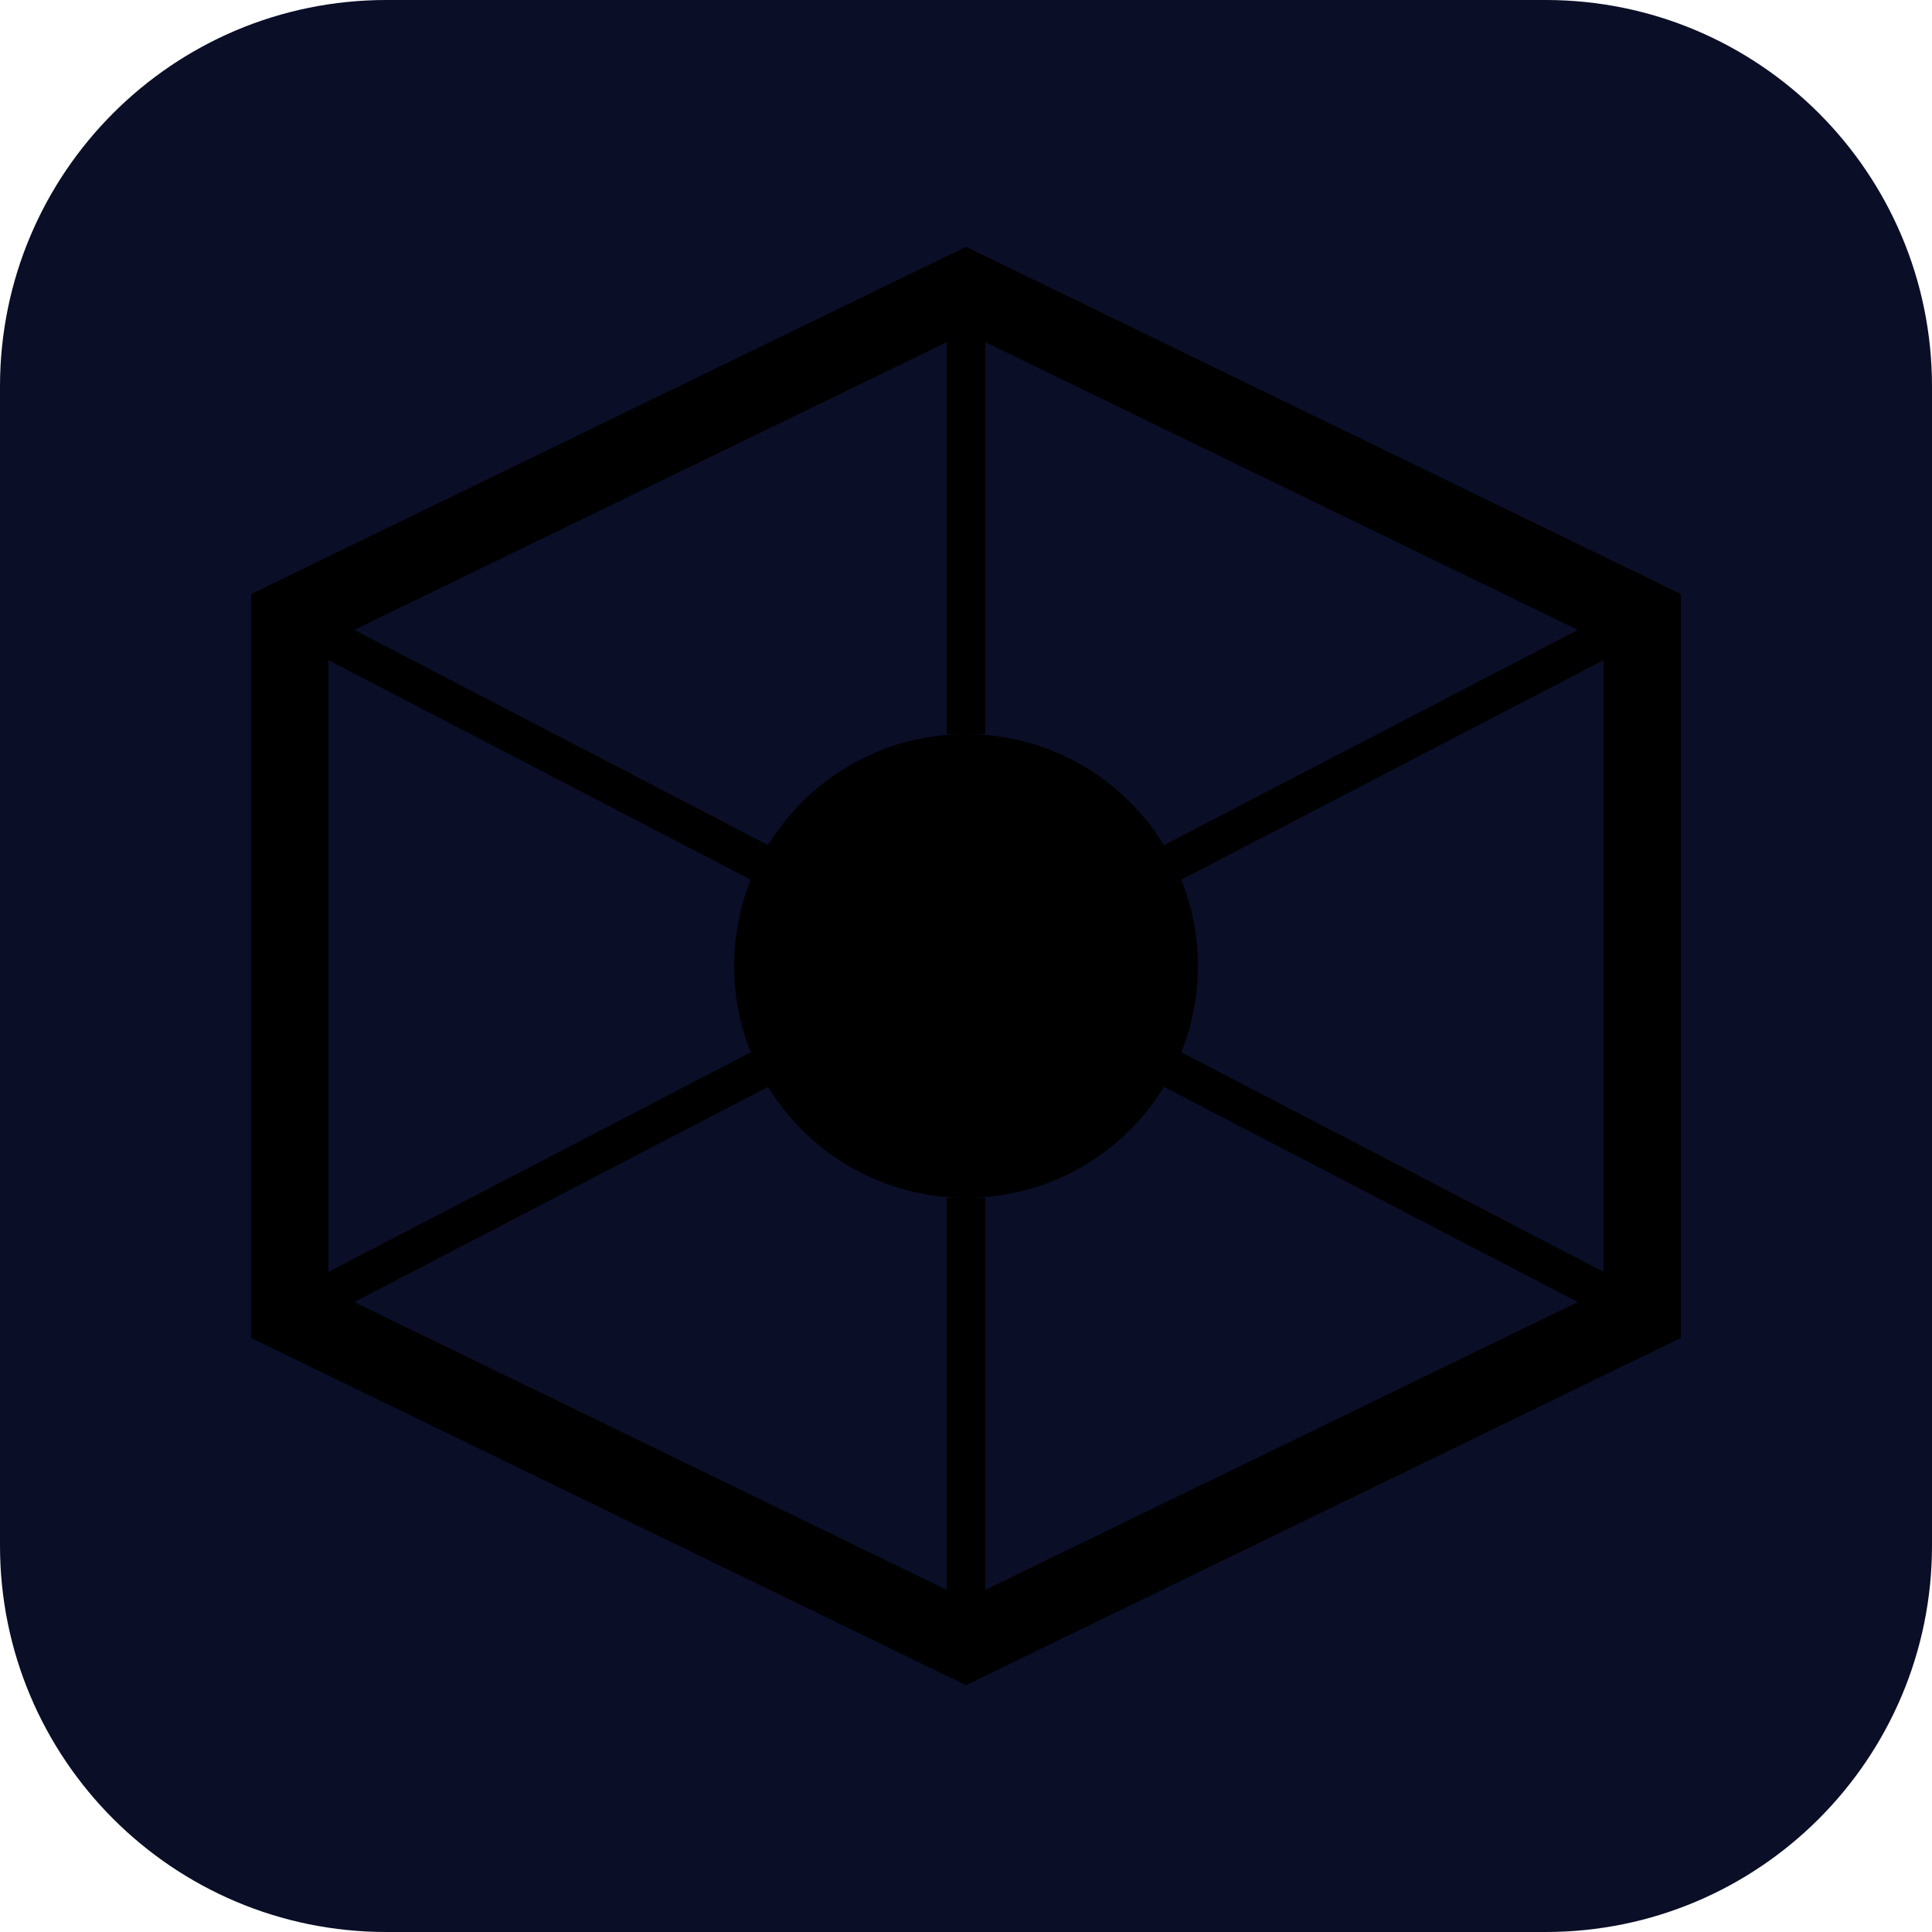
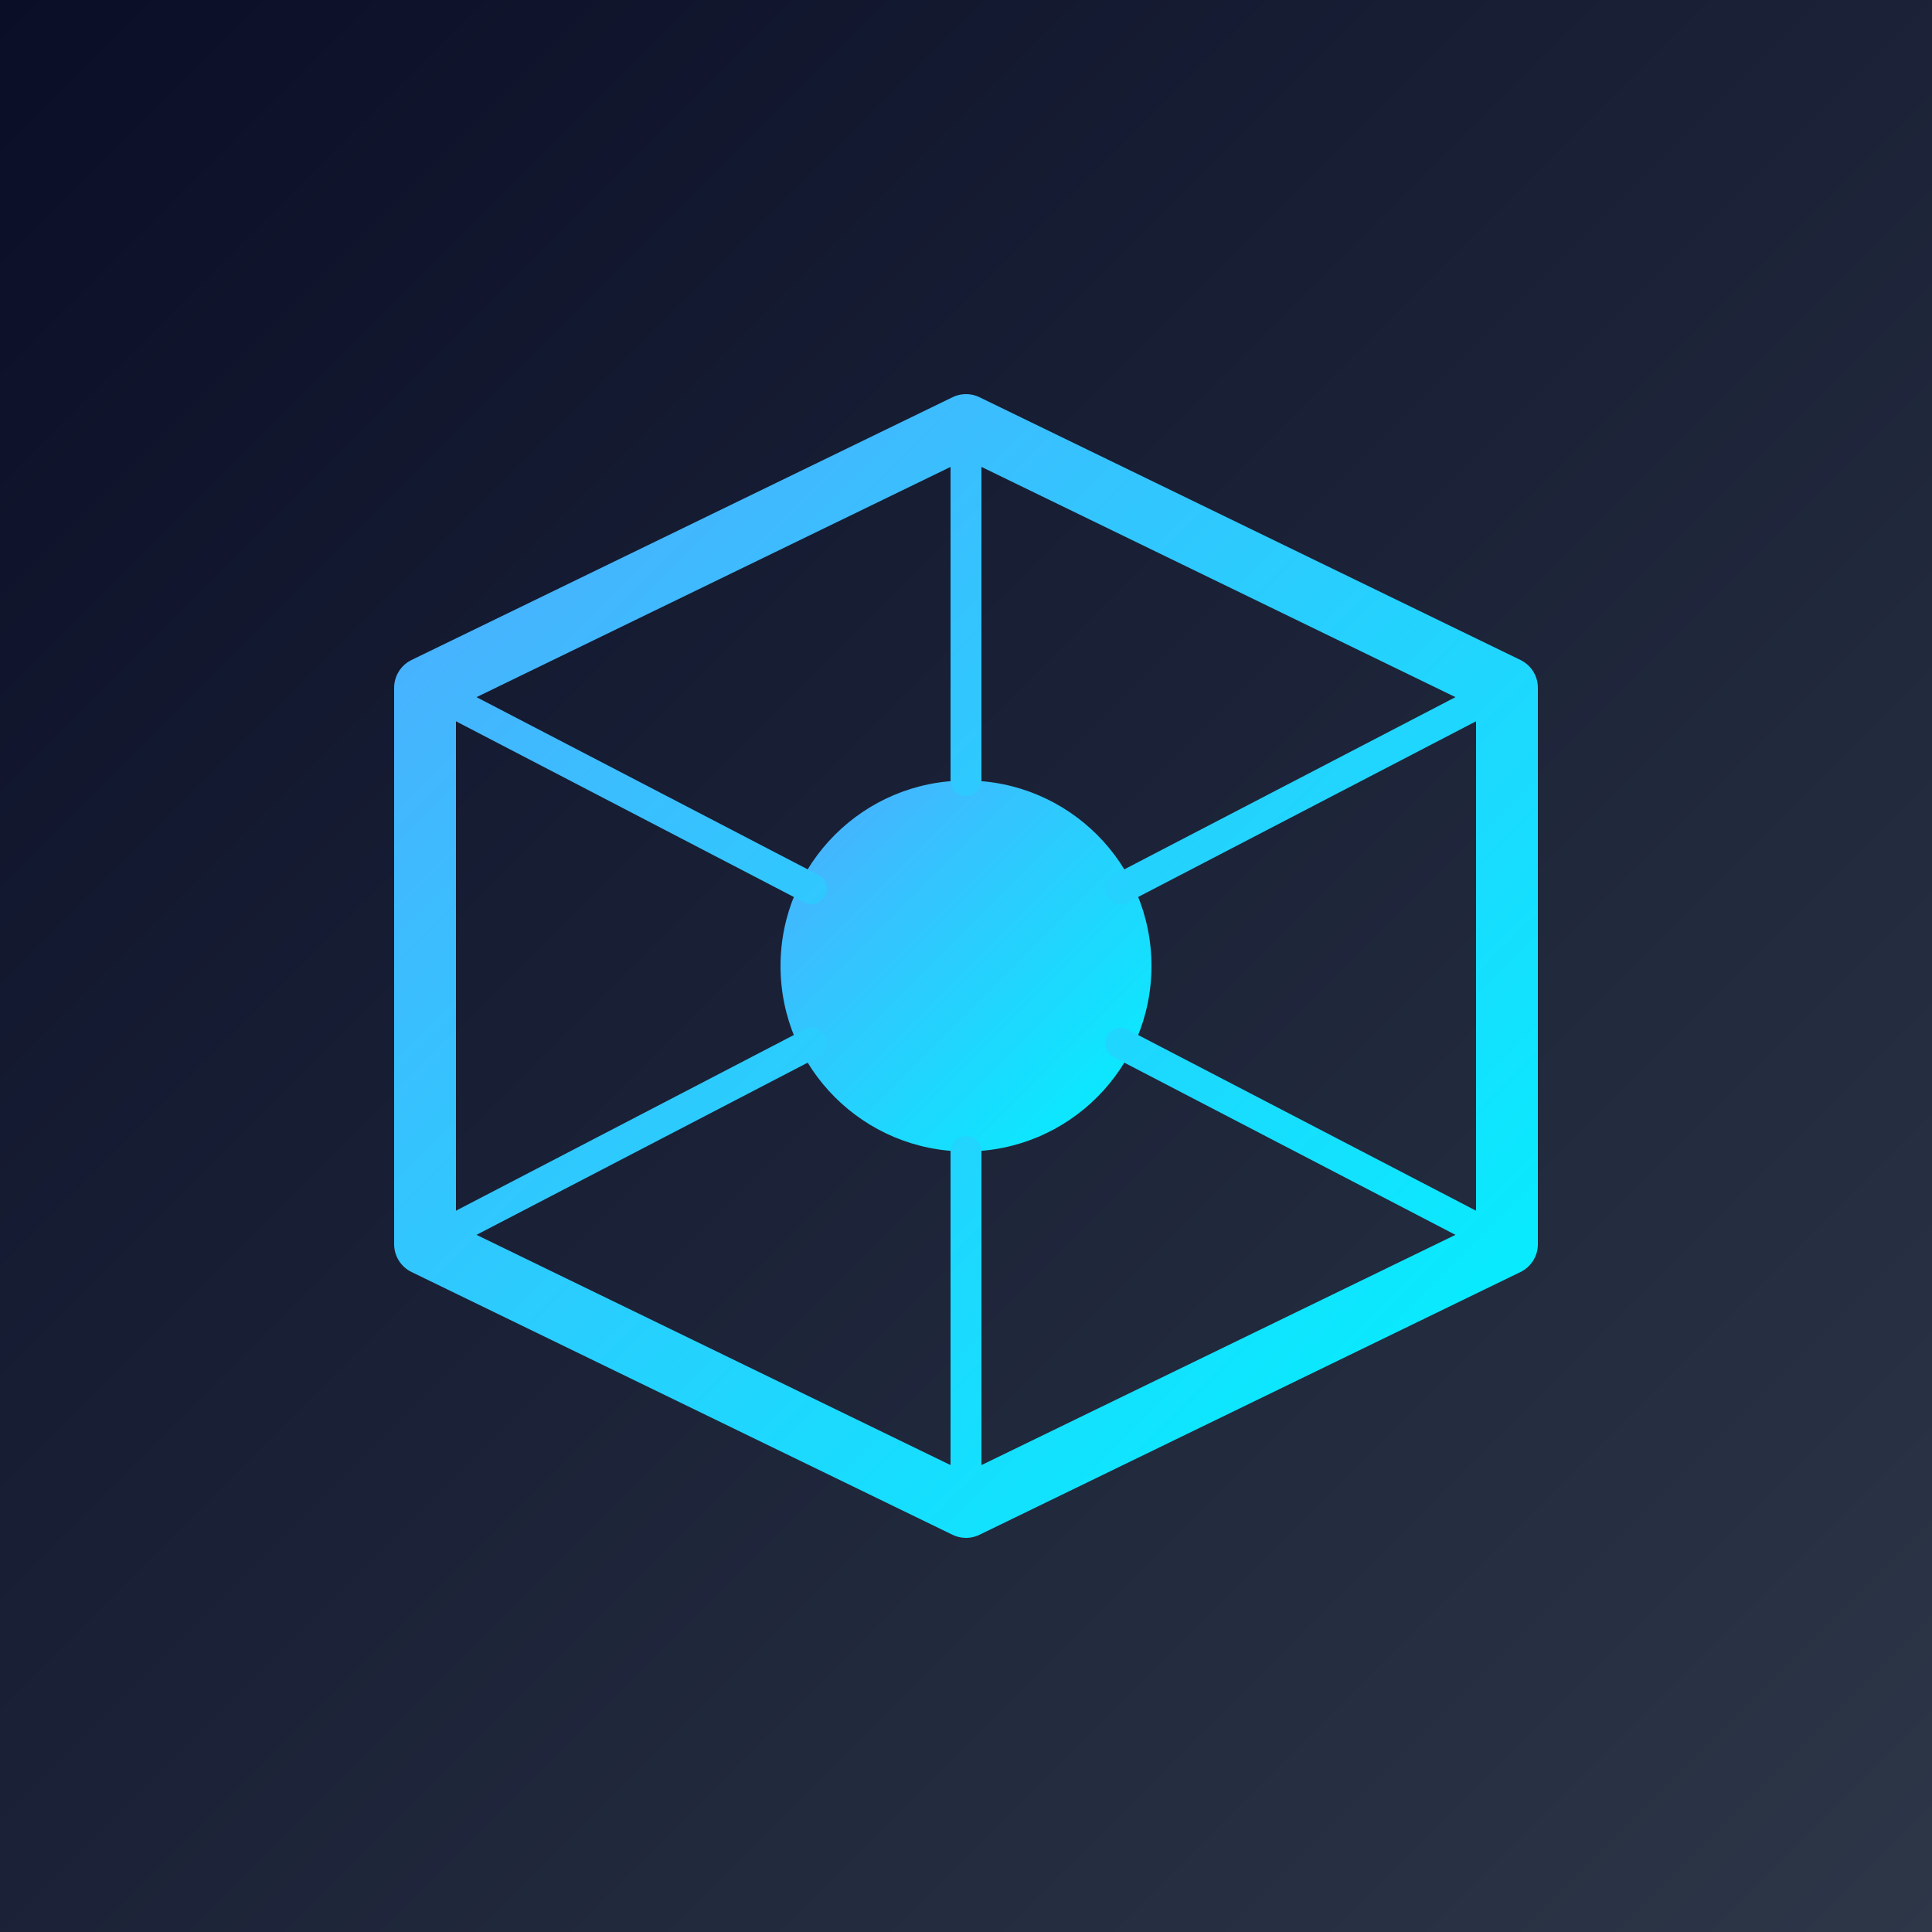
<svg xmlns="http://www.w3.org/2000/svg" width="512" height="512" viewBox="0 0 100 100" fill="none">
-   <rect width="100" height="100" rx="20" fill="#0a0e27" />
  <defs>
    <linearGradient id="pwa-grad-large" x1="0%" y1="0%" x2="100%" y2="100%">
-       <stop offset="0%" stopColor="#4facfe" />
-       <stop offset="100%" stopColor="#00f2fe" />
+       <stop offset="0%" stop-color="#4facfe" />
+       <stop offset="100%" stop-color="#00f2fe" />
+     </linearGradient>
+     <linearGradient id="mask-bg" x1="0%" y1="0%" x2="100%" y2="100%">
+       <stop offset="0%" stop-color="#0a0e27" />
+       <stop offset="100%" stop-color="#2d3748" />
    </linearGradient>
  </defs>
-   <path d="M50 15 L85 32 L85 68 L50 85 L15 68 L15 32 L50 15Z" stroke="url(#pwa-grad-large)" stroke-width="4" />
-   <circle cx="50" cy="50" r="12" fill="url(#pwa-grad-large)" />
-   <path d="M50 15 L50 38 M50 62 L50 85 M15 32 L40 45 M60 55 L85 68 M15 68 L40 55 M60 45 L85 32" stroke="url(#pwa-grad-large)" stroke-width="2" />
+   <rect width="100" height="100" fill="url(#mask-bg)" />
+   <g transform="translate(10, 10) scale(0.8)">
+     <path d="M50 15 L85 32 L85 68 L50 85 L15 68 L15 32 L50 15Z" stroke="url(#pwa-grad-large)" stroke-width="4" stroke-linejoin="round" />
+     <circle cx="50" cy="50" r="12" fill="url(#pwa-grad-large)" />
+     <path d="M50 15 L50 38 M50 62 L50 85 M15 32 L40 45 M60 55 L85 68 M15 68 L40 55 M60 45 L85 32" stroke="url(#pwa-grad-large)" stroke-width="2" stroke-linecap="round" />
+   </g>
</svg>
